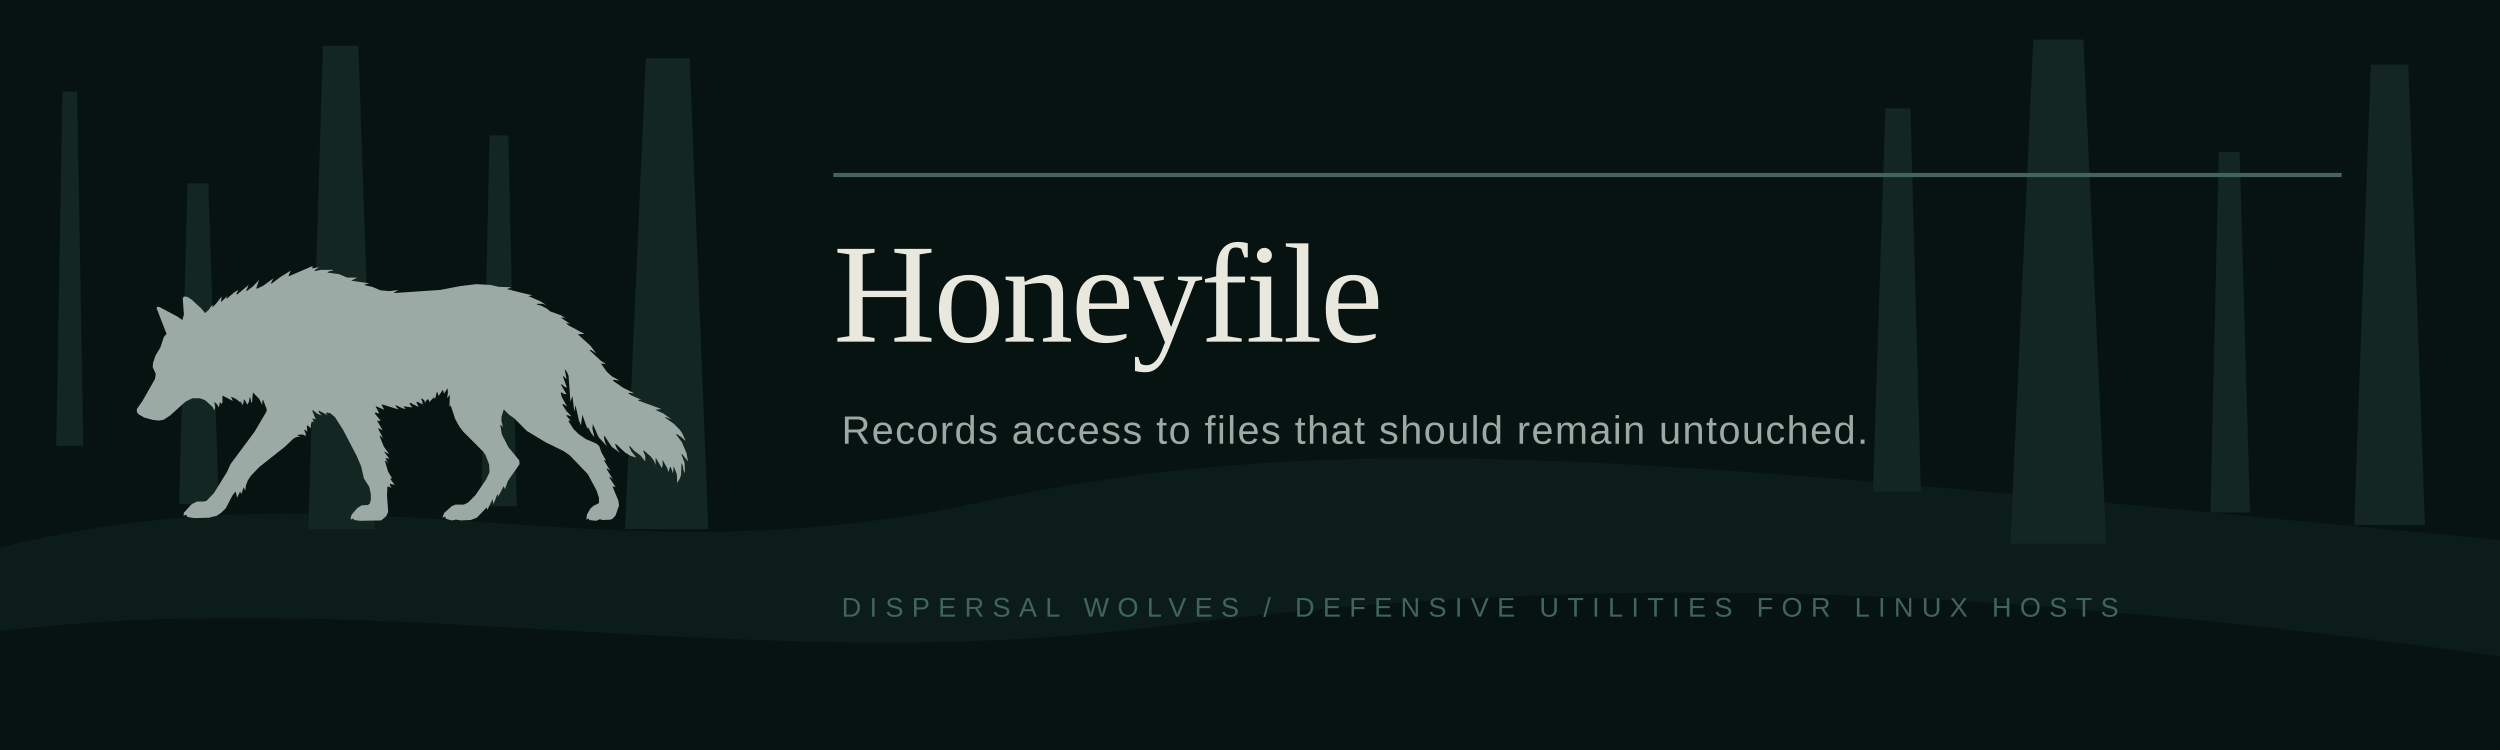
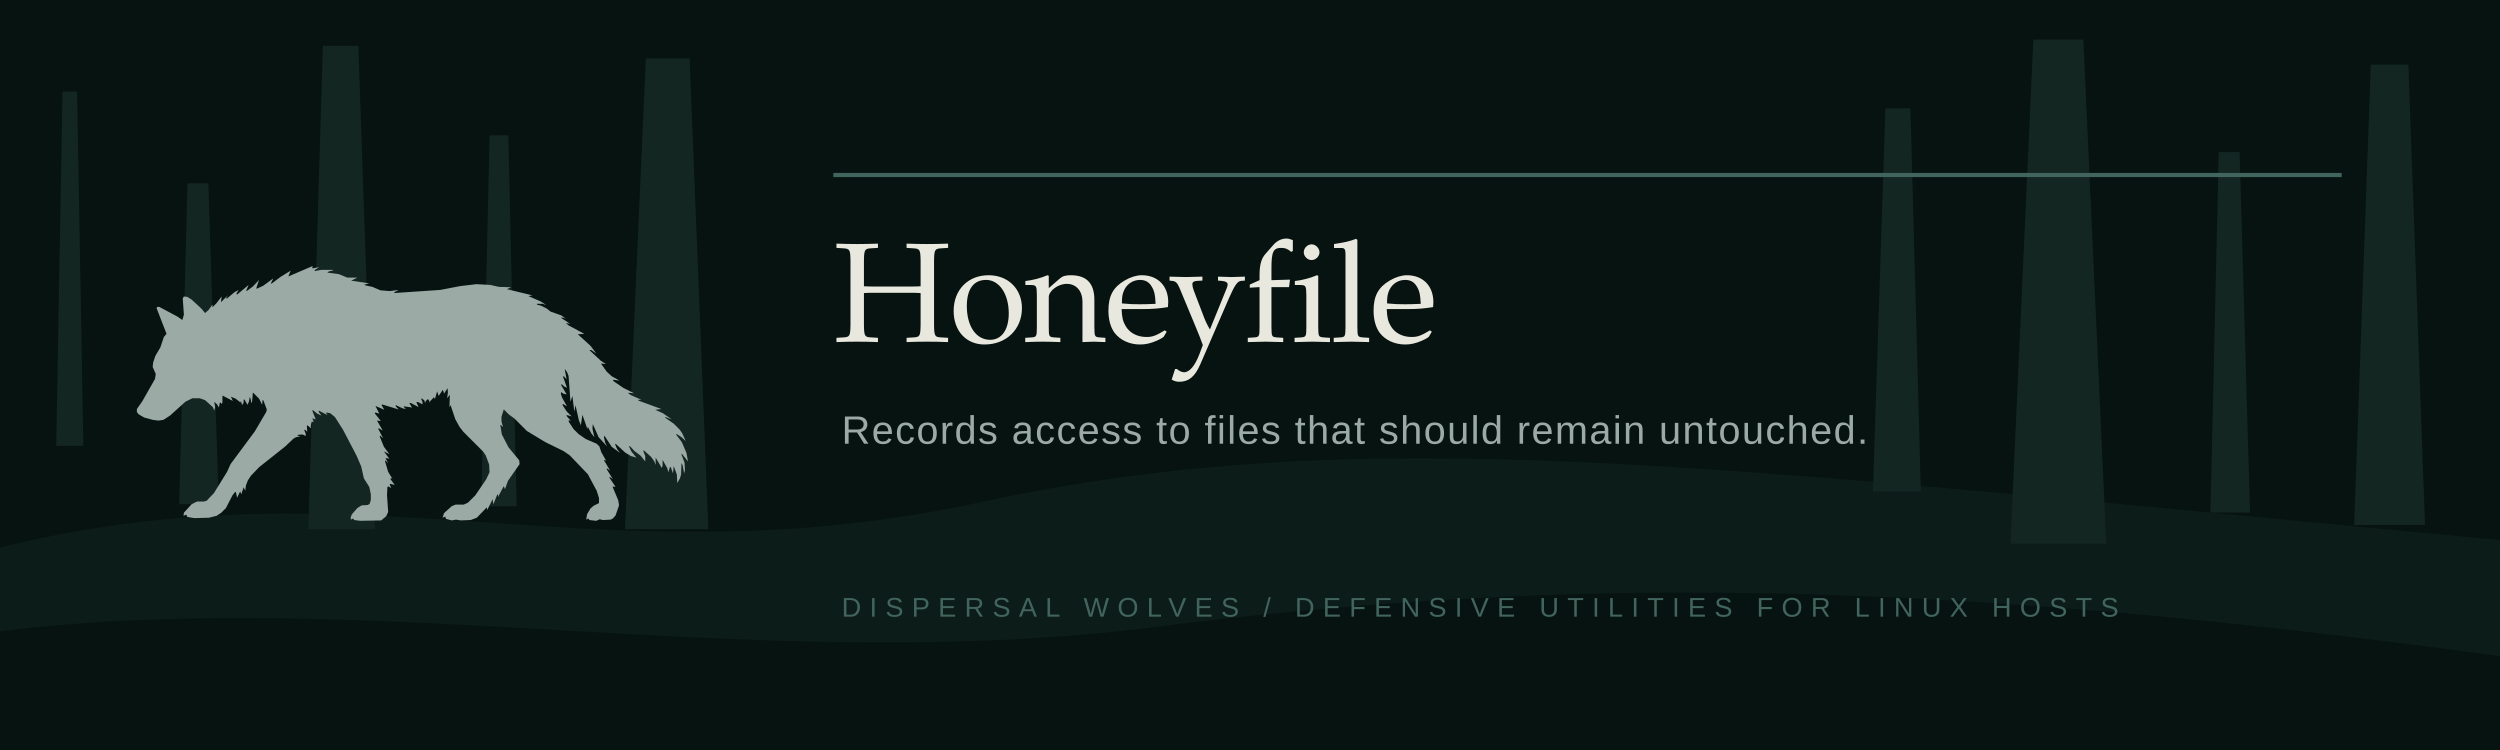
<svg xmlns="http://www.w3.org/2000/svg" viewBox="0 0 1200 360" role="img" aria-labelledby="title desc">
  <rect width="1200" height="360" fill="#071310" />
  <g aria-hidden="true" opacity=".56">
    <path d="M0 262.8C175 219.6 286 280.8 470 241.2S814 223.2 1200 259.2V360H0Z" fill="#10231F" />
    <path d="M30 44h7l3 170h-13Z" fill="#1D3530" />
    <path d="M90 88h10l5 154h-19Z" fill="#1D3530" />
    <path d="M155 22h17l8 232h-32Z" fill="#1D3530" />
    <path d="M235 65h9l4 178h-17Z" fill="#1D3530" />
    <path d="M310 28h21l9 226h-40Z" fill="#1D3530" />
    <path d="M905 52h12l5 184h-23Z" fill="#1D3530" />
    <path d="M976 19h24l11 242h-46Z" fill="#1D3530" />
    <path d="M1065 73h10l5 173h-19Z" fill="#1D3530" />
    <path d="M1138 31h18l8 221h-34Z" fill="#1D3530" />
    <path d="M0 303C180 281 363 325 554 301S923 277 1200 315V360H0Z" fill="#071310" />
  </g>
  <g transform="translate(62 124) scale(.185)" fill="#9CAAA6">
    <path fill-rule="evenodd" d="M71 129L97 196L90 204L81 231L68 253L62 271L61 282L69 300L67 313L34 371L20 391L20 399L25 405L39 413L61 419L76 421L89 419L106 408L146 372L164 363L183 363L197 368L217 386L221 395L223 386L221 374L222 373L228 379L233 387L235 375L237 374L240 378L242 374L242 356L269 370L264 359L276 364L289 374L290 370L293 381L297 374L297 367L299 366L307 380L311 371L313 359L316 368L316 376L319 371L321 348L337 364L345 380L346 368L348 368L357 392L356 398L326 449L263 534L254 554L220 609L201 629L194 631L176 631L162 638L142 660L141 668L148 665L151 671L169 674L207 673L227 668L239 660L251 648L268 615L275 606L277 607L280 621L288 605L291 612L297 594L301 603L303 589L308 576L316 564L337 542L405 488L426 468L433 464L444 462L437 460L437 458L450 457L458 461L458 455L454 445L457 445L462 450L461 434L464 434L471 441L472 426L474 430L473 424L479 424L475 415L484 418L475 395L477 394L488 403L499 408L492 399L492 395L515 407L511 402L512 400L522 402L534 412L555 445L590 512L602 540L609 571L623 593L627 612L627 627L624 637L619 640L603 641L592 648L578 664L575 671L575 678L581 675L584 679L599 681L654 680L667 669L672 658L669 615L670 593L673 592L680 596L676 587L677 585L689 588L678 573L679 570L683 572L672 554L664 527L665 524L672 532L665 518L675 520L661 501L675 508L661 489L650 462L651 460L659 467L646 442L648 441L658 447L643 421L653 422L637 402L639 400L649 403L639 383L662 393L655 381L656 379L699 392L691 383L692 381L709 389L718 391L712 385L713 384L734 387L727 376L730 375L751 386L745 373L750 373L761 379L761 372L758 366L759 363L766 369L768 376L769 371L775 365L779 370L778 374L791 360L792 364L794 363L799 345L803 357L814 341L817 351L826 337L827 348L825 363L832 354L831 386L834 381L846 417L857 437L867 450L918 501L925 511L934 535L935 555L926 574L898 615L879 634L868 639L847 639L837 643L817 661L813 673L820 670L822 676L837 680L848 678L860 680L886 679L902 673L928 646L929 653L943 625L945 638L955 613L957 613L957 619L972 591L975 599L983 577L1013 534L1012 524L984 490L967 457L963 433L964 432L970 438L966 423L966 411L972 392L985 405L1000 416L1032 448L1080 477L1127 500L1143 511L1190 560L1213 603L1219 622L1219 635L1205 642L1197 649L1188 664L1186 678L1192 675L1194 679L1212 681L1221 677L1229 679L1249 678L1255 675L1262 667L1271 641L1269 628L1254 592L1262 593L1246 569L1247 567L1255 573L1239 547L1240 545L1248 551L1232 524L1234 523L1238 526L1225 503L1220 488L1213 481L1185 469L1166 456L1153 443L1140 423L1141 420L1146 422L1134 408L1137 407L1148 410L1135 397L1124 380L1126 378L1136 384L1123 361L1120 351L1121 347L1126 351L1135 353L1121 329L1122 326L1128 332L1136 336L1126 308L1127 305L1135 314L1130 287L1136 295L1140 305L1145 372L1150 357L1155 398L1158 381L1167 421L1172 433L1176 406L1189 443L1190 437L1199 454L1207 464L1202 442L1203 430L1218 464L1240 488L1235 478L1232 465L1233 460L1252 489L1274 505L1266 495L1261 483L1262 481L1287 504L1302 513L1316 517L1303 501L1297 488L1299 487L1311 500L1327 512L1339 527L1339 513L1334 500L1335 498L1354 515L1362 526L1366 536L1366 517L1382 544L1384 538L1384 523L1396 544L1399 555L1403 542L1405 541L1411 558L1413 539L1421 561L1422 583L1429 571L1432 561L1433 531L1436 537L1440 558L1442 550L1441 530L1433 509L1434 507L1450 527L1446 505L1434 477L1419 457L1421 456L1433 464L1444 474L1435 454L1428 444L1413 429L1390 413L1392 412L1408 418L1385 402L1365 393L1381 391L1321 369L1321 367L1329 367L1302 355L1294 349L1310 350L1282 336L1257 319L1255 315L1272 317L1252 306L1239 294L1224 273L1237 274L1224 266L1194 238L1199 238L1212 247L1197 227L1164 197L1181 196L1140 174L1133 168L1144 170L1120 154L1127 154L1134 157L1121 148L1093 138L1083 130L1069 123L1058 120L1058 118L1073 118L1082 121L1068 112L1036 98L1046 96L980 80L991 75L959 74L937 69L901 67L859 72L807 82L688 90L688 88L699 82L676 85L652 83L631 74L612 70L610 68L623 65L576 58L592 50L566 50L544 41L514 37L518 34L530 31L529 30L498 30L481 33L482 30L493 23L475 26L476 20L413 47L419 32L393 48L369 66L368 64L374 52L348 71L331 79L330 77L337 56L321 73L305 85L304 83L310 69L280 94L278 92L284 82L273 88L253 105L252 102L256 96L238 114L240 99L226 117L216 127L216 120L206 134L197 142L187 130L162 107L151 100L142 99L139 104L142 146L138 160L125 151L78 126L73 126Z" />
  </g>
  <path d="M400 84H1124" stroke="#41645D" stroke-width="2" />
-   <text x="400" y="164" fill="#E8E8DF" font-family="Georgia, 'Times New Roman', serif" font-size="68" letter-spacing="-1">Honeyfile</text>
-   <text x="404" y="213" fill="#9CAAA6" font-family="Arial Narrow, Helvetica Neue, Arial, sans-serif" font-size="19" letter-spacing=".7">Records access to files that should remain untouched.</text>
-   <text x="404" y="296" fill="#41645D" font-family="Arial Narrow, Helvetica Neue, Arial, sans-serif" font-size="13" letter-spacing="4">DISPERSAL WOLVES / DEFENSIVE UTILITIES FOR LINUX HOSTS</text>
+   <text x="400" y="164" fill="#E8E8DF" font-family="'Iowan Old Style', Palatino, Georgia, serif" font-size="68" letter-spacing="-1">Honeyfile</text>
+   <text x="404" y="213" fill="#9CAAA6" font-family="'Arial Narrow', 'Helvetica Neue', Arial, sans-serif" font-size="19" letter-spacing=".7">Records access to files that should remain untouched.</text>
+   <text x="404" y="296" fill="#41645D" font-family="'Arial Narrow', 'Helvetica Neue', Arial, sans-serif" font-size="13" letter-spacing="4">DISPERSAL WOLVES / DEFENSIVE UTILITIES FOR LINUX HOSTS</text>
</svg>
